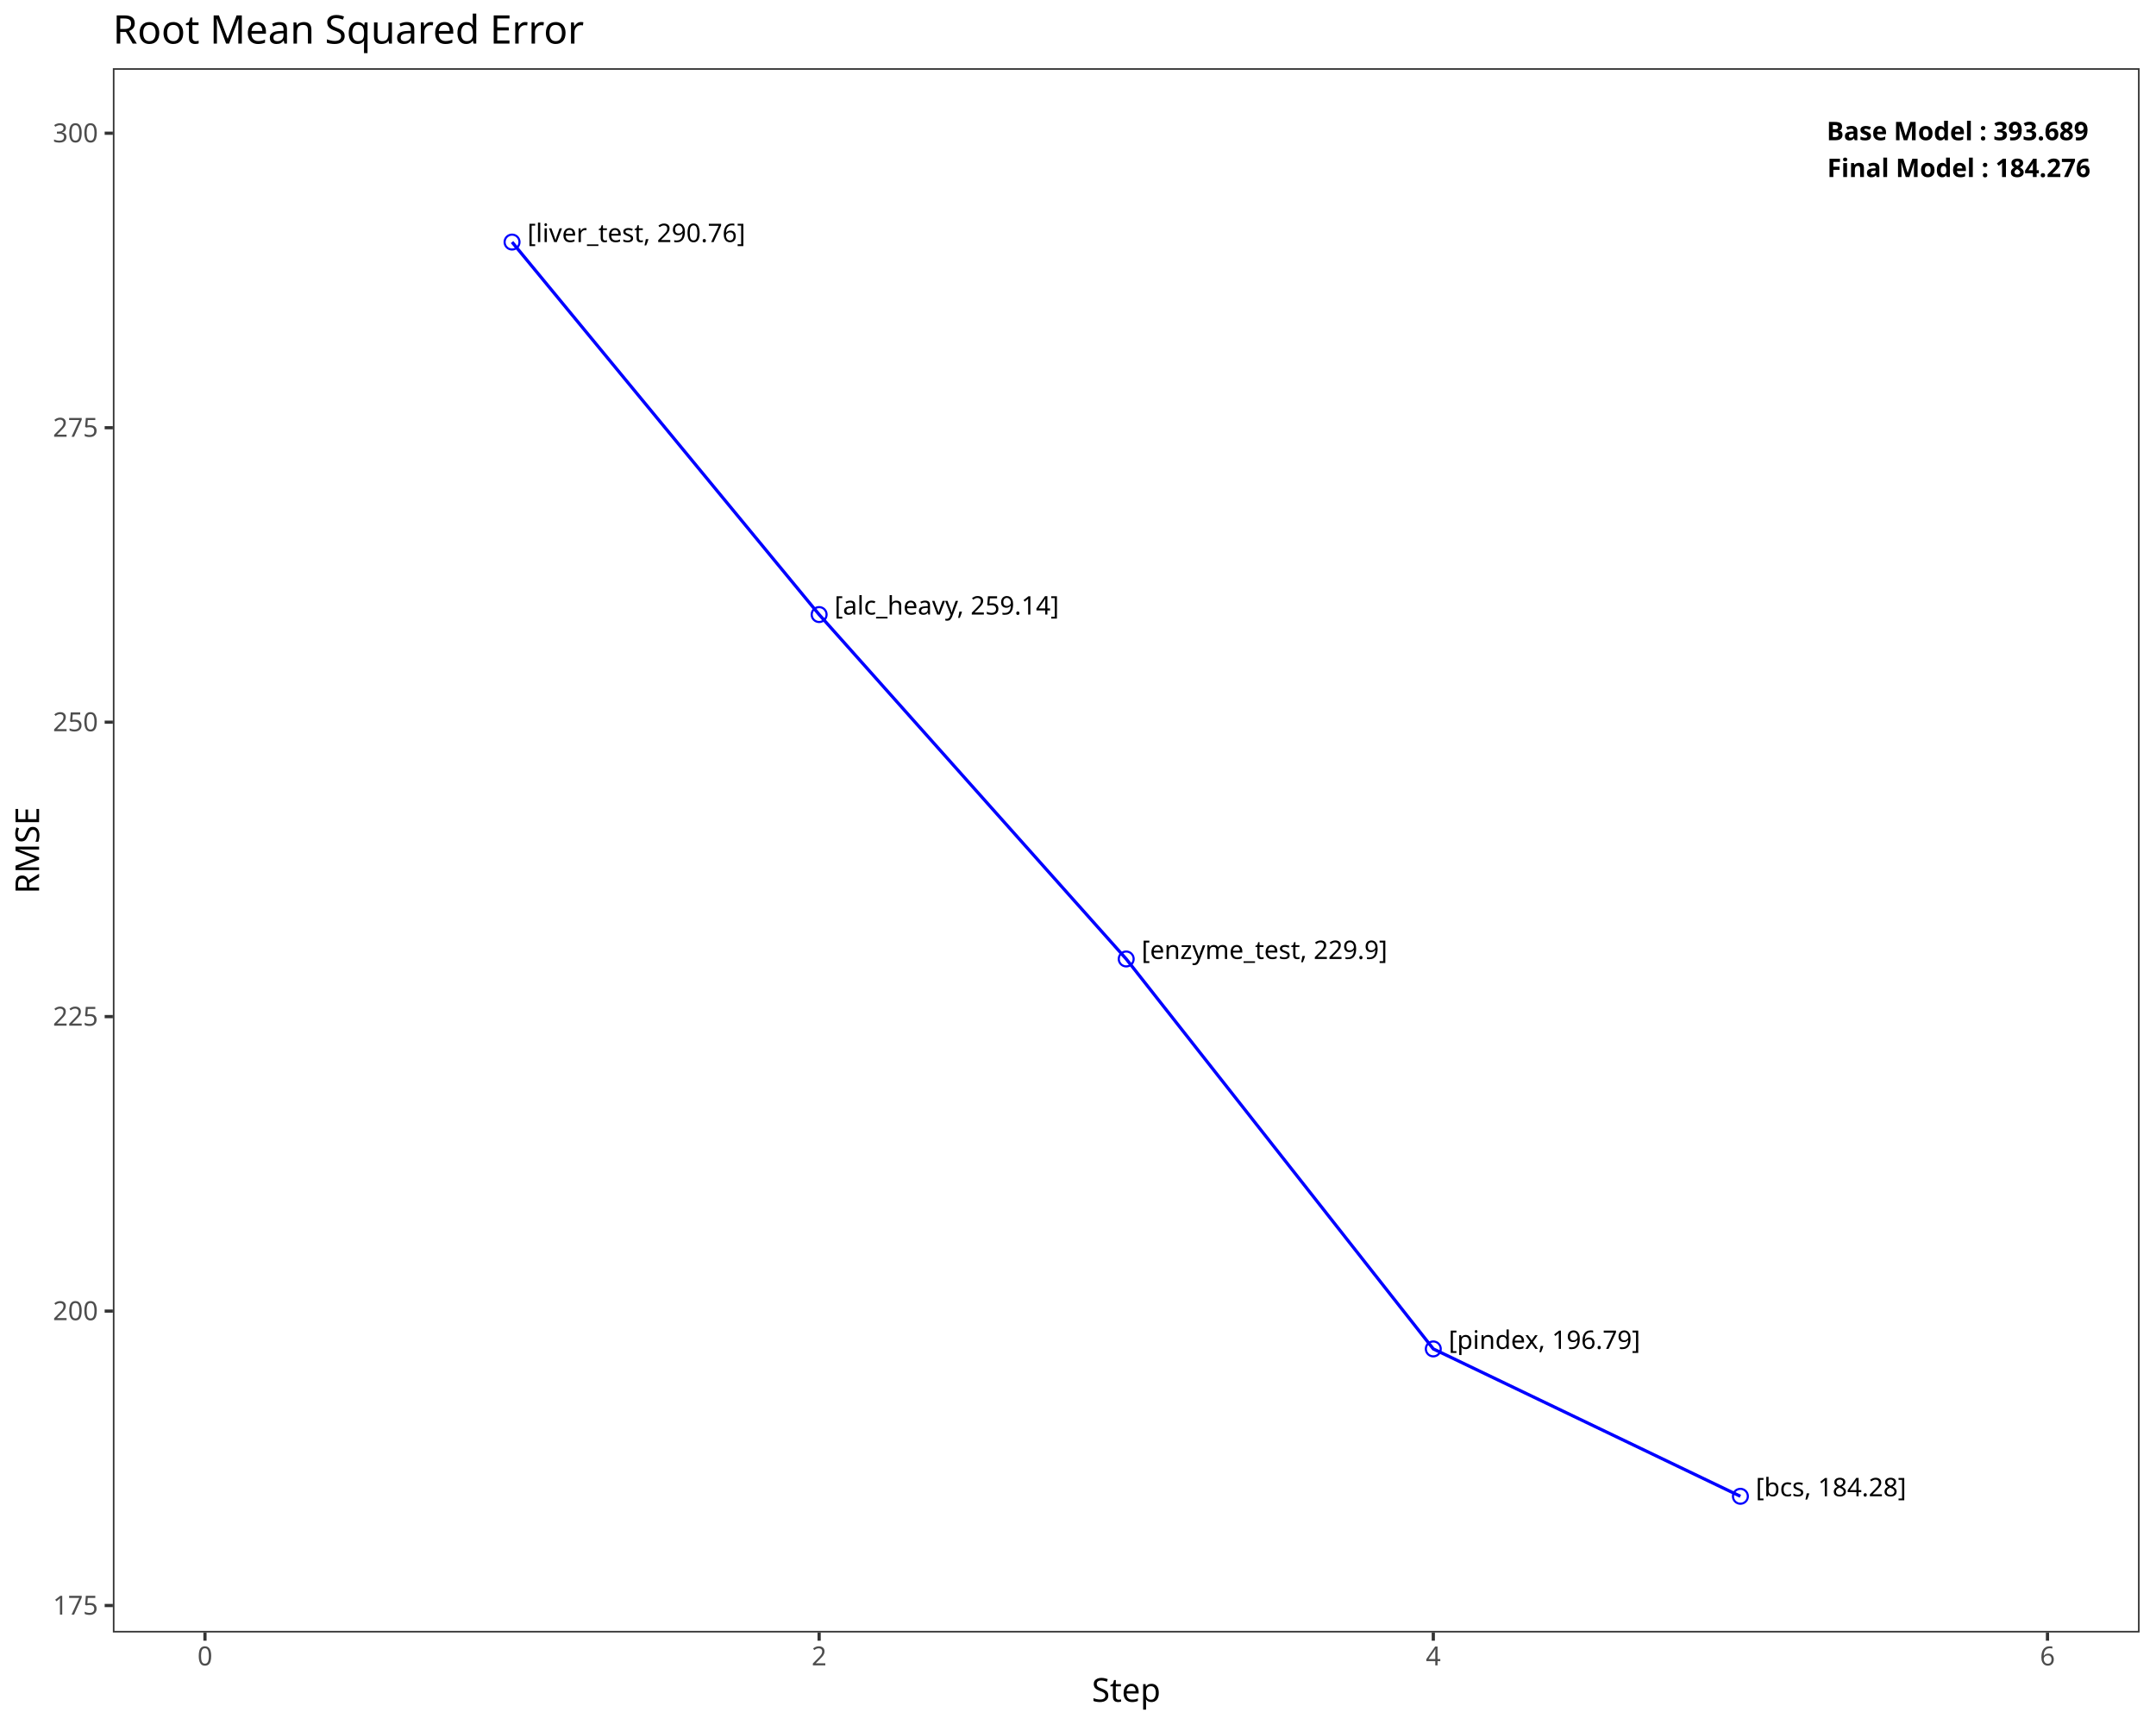
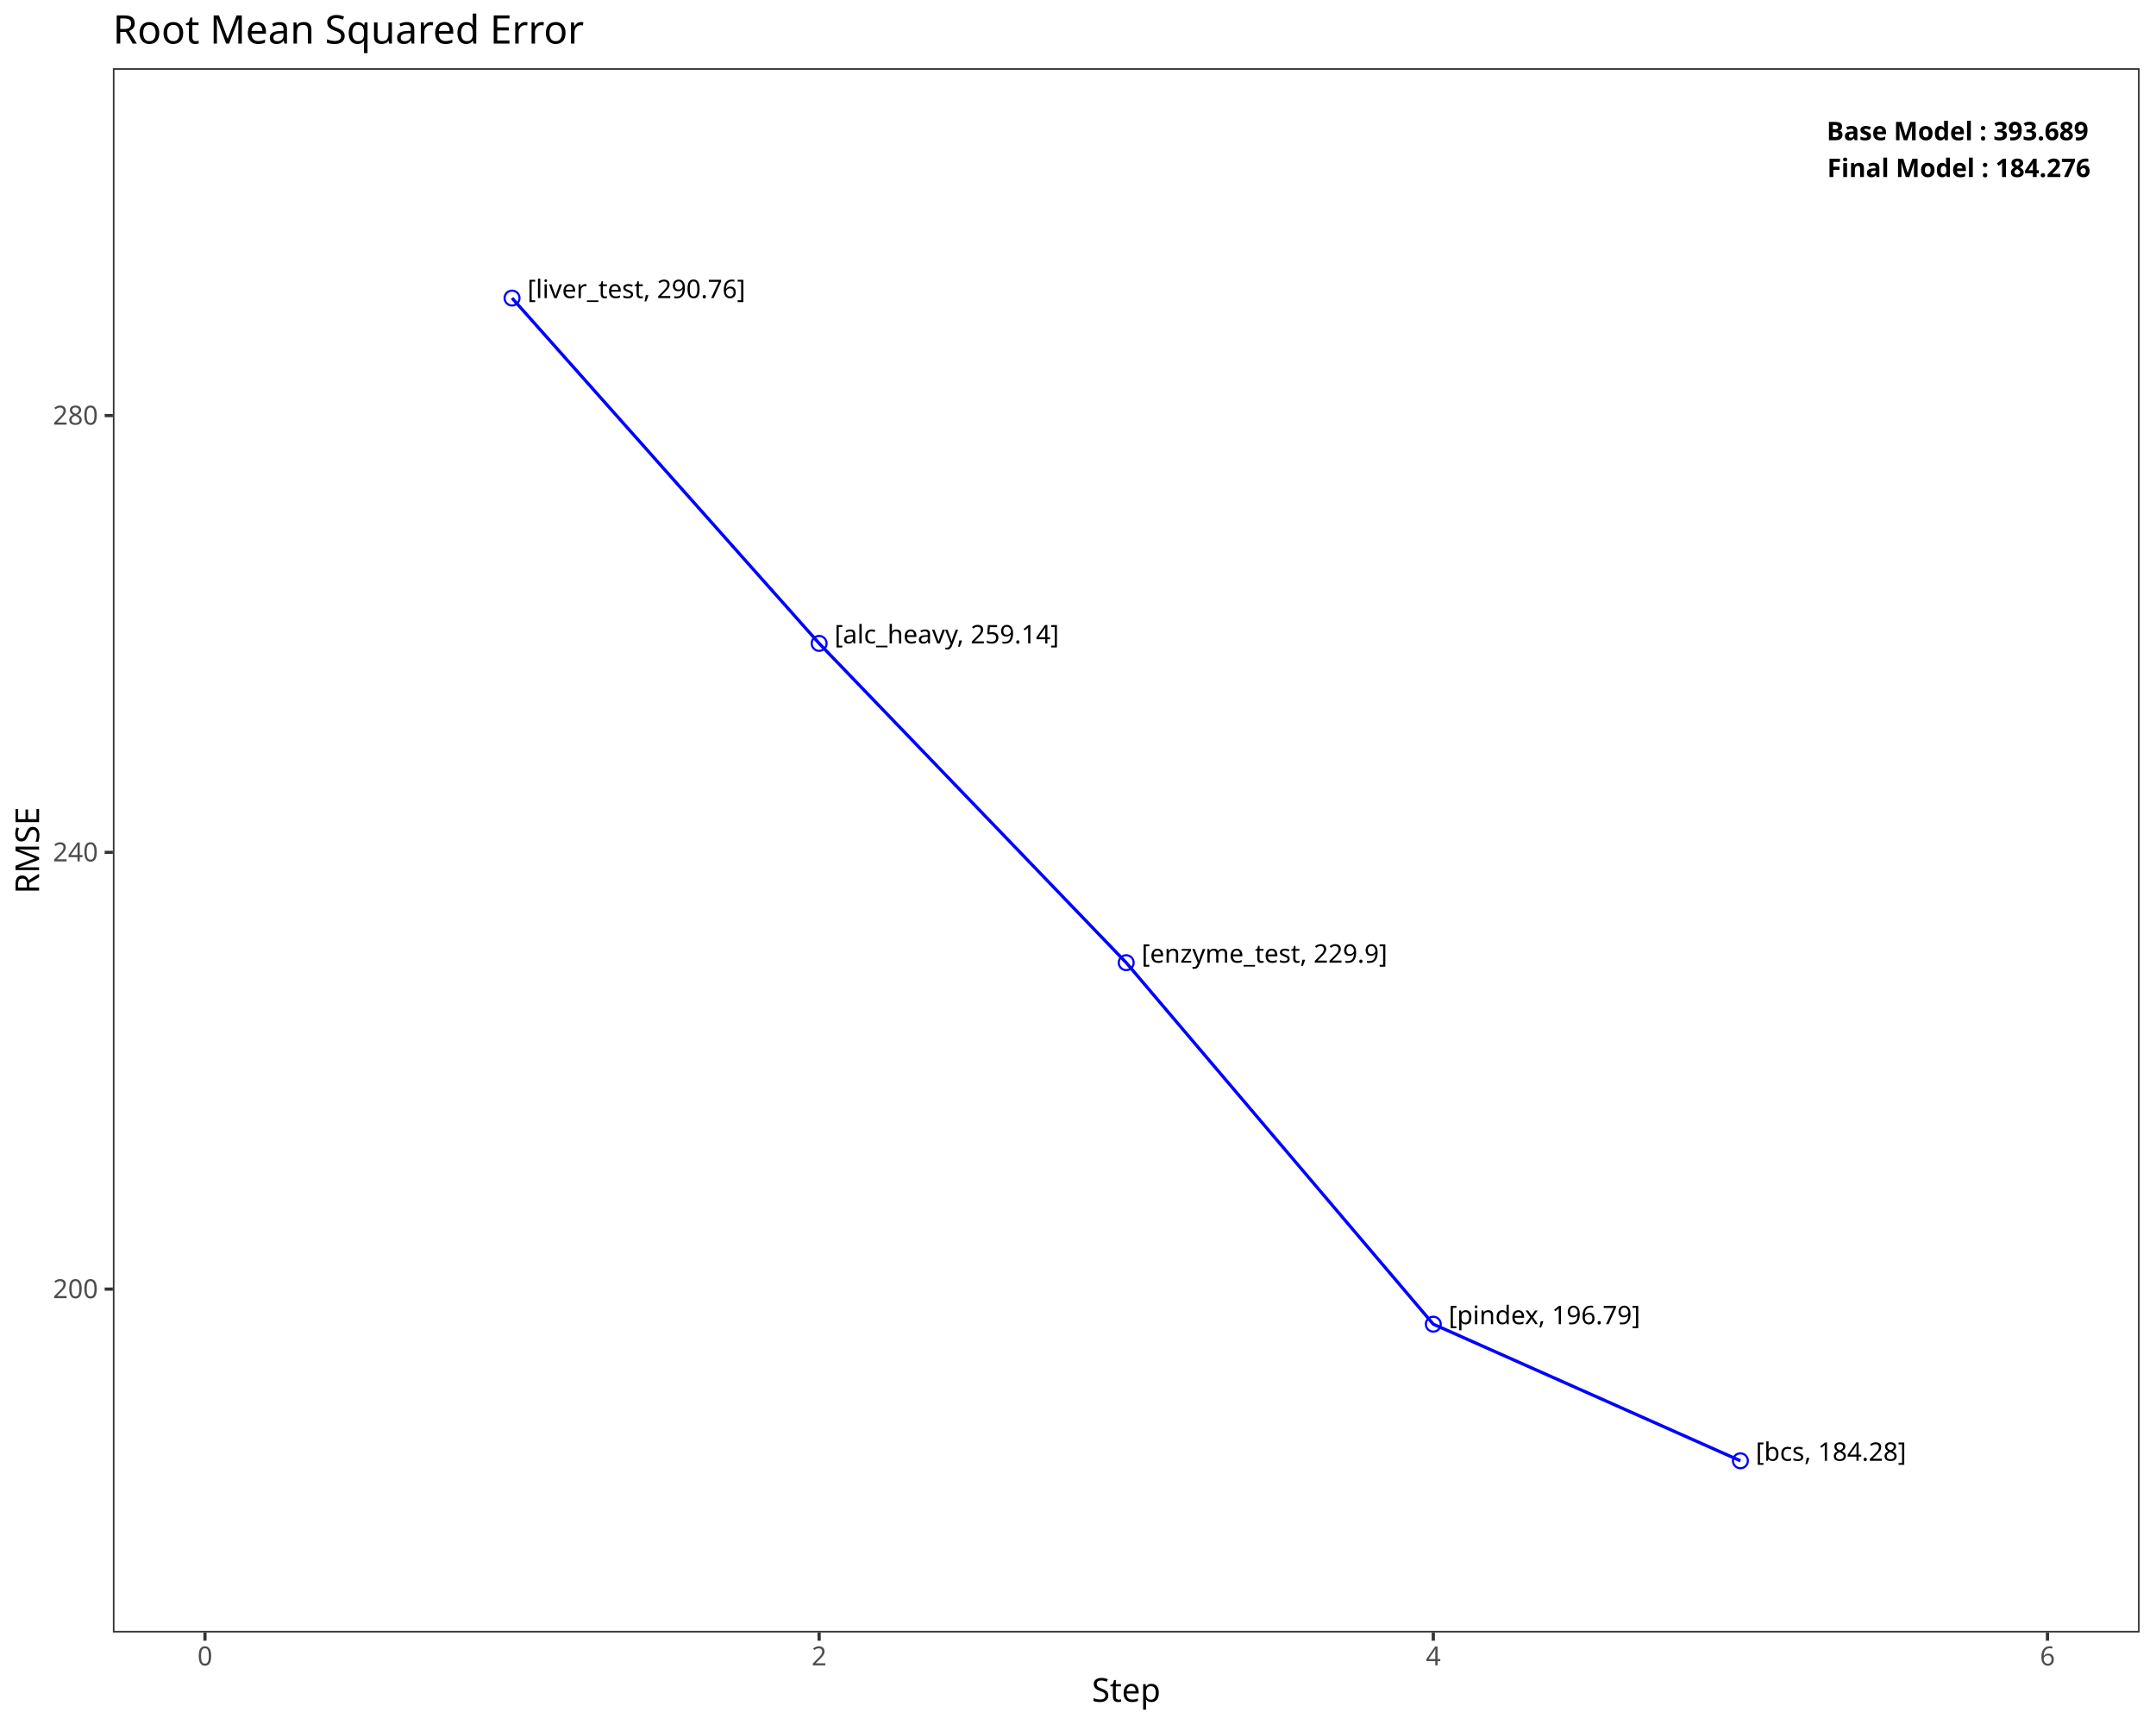
<svg xmlns="http://www.w3.org/2000/svg" class="svglite" data-engine-version="2.0" width="720.00pt" height="576.00pt" viewBox="0 0 720.00 576.00">
  <defs>
    <style type="text/css">
    .svglite line, .svglite polyline, .svglite polygon, .svglite path, .svglite rect, .svglite circle {
      fill: none;
      stroke: #000000;
      stroke-linecap: round;
      stroke-linejoin: round;
      stroke-miterlimit: 10.00;
    }
  </style>
  </defs>
  <rect width="100%" height="100%" style="stroke: none; fill: #FFFFFF;" />
  <defs>
    <clipPath id="cpMC4wMHw3MjAuMDB8MC4wMHw1NzYuMDA=">
      <rect x="0.00" y="0.00" width="720.00" height="576.00" />
    </clipPath>
  </defs>
  <g clip-path="url(#cpMC4wMHw3MjAuMDB8MC4wMHw1NzYuMDA=)">
    <rect x="0.00" y="0.00" width="720.00" height="576.00" style="stroke-width: 1.07; stroke: #FFFFFF; fill: #FFFFFF;" />
  </g>
  <defs>
    <clipPath id="cpMzcuNjl8NzE0LjUyfDIyLjc4fDU0NS4xMQ==">
      <rect x="37.69" y="22.78" width="676.83" height="522.33" />
    </clipPath>
  </defs>
  <g clip-path="url(#cpMzcuNjl8NzE0LjUyfDIyLjc4fDU0NS4xMQ==)">
    <rect x="37.69" y="22.78" width="676.83" height="522.33" style="stroke-width: 1.07; stroke: none; fill: #FFFFFF;" />
-     <polyline points="171.00,80.83 273.55,205.21 376.10,320.21 478.65,450.42 581.21,499.63 " style="stroke-width: 1.07; stroke: #0000FF; stroke-linecap: butt;" />
-     <circle cx="171.00" cy="80.83" r="2.49" style="stroke-width: 0.71; stroke: #0000FF;" />
-     <circle cx="273.55" cy="205.21" r="2.49" style="stroke-width: 0.71; stroke: #0000FF;" />
-     <circle cx="376.10" cy="320.21" r="2.49" style="stroke-width: 0.71; stroke: #0000FF;" />
-     <circle cx="478.65" cy="450.42" r="2.49" style="stroke-width: 0.71; stroke: #0000FF;" />
-     <circle cx="581.21" cy="499.63" r="2.49" style="stroke-width: 0.71; stroke: #0000FF;" />
-     <text x="176.13" y="80.83" style="font-size: 8.54px; font-family: sans;" textLength="69.75px" lengthAdjust="spacingAndGlyphs">[liver_test, 290.76]</text>
-     <text x="278.68" y="205.21" style="font-size: 8.54px; font-family: sans;" textLength="74.04px" lengthAdjust="spacingAndGlyphs">[alc_heavy, 259.14]</text>
-     <text x="381.23" y="320.21" style="font-size: 8.54px; font-family: sans;" textLength="79.26px" lengthAdjust="spacingAndGlyphs">[enzyme_test, 229.9]</text>
-     <text x="483.78" y="450.42" style="font-size: 8.54px; font-family: sans;" textLength="60.75px" lengthAdjust="spacingAndGlyphs">[pindex, 196.79]</text>
-     <text x="586.33" y="499.63" style="font-size: 8.54px; font-family: sans;" textLength="48.88px" lengthAdjust="spacingAndGlyphs">[bcs, 184.28]</text>
+     <polyline points="171.00,99.53 273.55,214.84 376.10,321.45 478.65,442.16 581.21,487.78 " style="stroke-width: 1.07; stroke: #0000FF; stroke-linecap: butt;" />
+     <circle cx="171.00" cy="99.53" r="2.49" style="stroke-width: 0.71; stroke: #0000FF;" />
+     <circle cx="273.55" cy="214.84" r="2.49" style="stroke-width: 0.71; stroke: #0000FF;" />
+     <circle cx="376.10" cy="321.45" r="2.49" style="stroke-width: 0.71; stroke: #0000FF;" />
+     <circle cx="478.65" cy="442.16" r="2.49" style="stroke-width: 0.71; stroke: #0000FF;" />
+     <circle cx="581.21" cy="487.78" r="2.49" style="stroke-width: 0.71; stroke: #0000FF;" />
+     <text x="176.13" y="99.53" style="font-size: 8.54px; font-family: sans;" textLength="69.75px" lengthAdjust="spacingAndGlyphs">[liver_test, 290.76]</text>
+     <text x="278.68" y="214.84" style="font-size: 8.54px; font-family: sans;" textLength="74.04px" lengthAdjust="spacingAndGlyphs">[alc_heavy, 259.14]</text>
+     <text x="381.23" y="321.45" style="font-size: 8.54px; font-family: sans;" textLength="79.26px" lengthAdjust="spacingAndGlyphs">[enzyme_test, 229.9]</text>
+     <text x="483.78" y="442.16" style="font-size: 8.54px; font-family: sans;" textLength="60.75px" lengthAdjust="spacingAndGlyphs">[pindex, 196.79]</text>
+     <text x="586.33" y="487.78" style="font-size: 8.54px; font-family: sans;" textLength="48.88px" lengthAdjust="spacingAndGlyphs">[bcs, 184.28]</text>
    <text x="697.44" y="46.82" text-anchor="end" style="font-size: 8.54px; font-weight: bold; font-family: sans;" textLength="85.43px" lengthAdjust="spacingAndGlyphs">Base Model  : 393.689</text>
    <text x="698.10" y="59.12" text-anchor="end" style="font-size: 8.54px; font-weight: bold; font-family: sans;" textLength="82.09px" lengthAdjust="spacingAndGlyphs">Final Model : 184.276</text>
    <rect x="37.69" y="22.78" width="676.83" height="522.33" style="stroke-width: 1.07; stroke: #333333;" />
  </g>
  <g clip-path="url(#cpMC4wMHw3MjAuMDB8MC4wMHw1NzYuMDA=)">
-     <text x="32.76" y="539.14" text-anchor="end" style="font-size: 8.80px; fill: #4D4D4D; font-family: sans;" textLength="14.68px" lengthAdjust="spacingAndGlyphs">175</text>
-     <text x="32.76" y="440.82" text-anchor="end" style="font-size: 8.80px; fill: #4D4D4D; font-family: sans;" textLength="14.68px" lengthAdjust="spacingAndGlyphs">200</text>
-     <text x="32.76" y="342.49" text-anchor="end" style="font-size: 8.80px; fill: #4D4D4D; font-family: sans;" textLength="14.68px" lengthAdjust="spacingAndGlyphs">225</text>
-     <text x="32.76" y="244.17" text-anchor="end" style="font-size: 8.80px; fill: #4D4D4D; font-family: sans;" textLength="14.68px" lengthAdjust="spacingAndGlyphs">250</text>
-     <text x="32.76" y="145.84" text-anchor="end" style="font-size: 8.80px; fill: #4D4D4D; font-family: sans;" textLength="14.68px" lengthAdjust="spacingAndGlyphs">275</text>
-     <text x="32.76" y="47.52" text-anchor="end" style="font-size: 8.80px; fill: #4D4D4D; font-family: sans;" textLength="14.68px" lengthAdjust="spacingAndGlyphs">300</text>
-     <polyline points="34.95,536.11 37.69,536.11 " style="stroke-width: 1.07; stroke: #333333; stroke-linecap: butt;" />
-     <polyline points="34.95,437.79 37.69,437.79 " style="stroke-width: 1.07; stroke: #333333; stroke-linecap: butt;" />
-     <polyline points="34.95,339.46 37.69,339.46 " style="stroke-width: 1.07; stroke: #333333; stroke-linecap: butt;" />
-     <polyline points="34.95,241.14 37.69,241.14 " style="stroke-width: 1.07; stroke: #333333; stroke-linecap: butt;" />
-     <polyline points="34.95,142.82 37.69,142.82 " style="stroke-width: 1.07; stroke: #333333; stroke-linecap: butt;" />
-     <polyline points="34.95,44.49 37.69,44.49 " style="stroke-width: 1.07; stroke: #333333; stroke-linecap: butt;" />
+     <text x="32.76" y="433.48" text-anchor="end" style="font-size: 8.80px; fill: #4D4D4D; font-family: sans;" textLength="14.68px" lengthAdjust="spacingAndGlyphs">200</text>
+     <text x="32.76" y="287.63" text-anchor="end" style="font-size: 8.80px; fill: #4D4D4D; font-family: sans;" textLength="14.68px" lengthAdjust="spacingAndGlyphs">240</text>
+     <text x="32.76" y="141.79" text-anchor="end" style="font-size: 8.80px; fill: #4D4D4D; font-family: sans;" textLength="14.68px" lengthAdjust="spacingAndGlyphs">280</text>
+     <polyline points="34.95,430.45 37.69,430.45 " style="stroke-width: 1.07; stroke: #333333; stroke-linecap: butt;" />
+     <polyline points="34.95,284.61 37.69,284.61 " style="stroke-width: 1.07; stroke: #333333; stroke-linecap: butt;" />
+     <polyline points="34.95,138.76 37.69,138.76 " style="stroke-width: 1.07; stroke: #333333; stroke-linecap: butt;" />
    <polyline points="68.45,547.85 68.45,545.11 " style="stroke-width: 1.07; stroke: #333333; stroke-linecap: butt;" />
    <polyline points="273.55,547.85 273.55,545.11 " style="stroke-width: 1.07; stroke: #333333; stroke-linecap: butt;" />
    <polyline points="478.65,547.85 478.65,545.11 " style="stroke-width: 1.07; stroke: #333333; stroke-linecap: butt;" />
    <polyline points="683.76,547.85 683.76,545.11 " style="stroke-width: 1.07; stroke: #333333; stroke-linecap: butt;" />
    <text x="68.45" y="556.10" text-anchor="middle" style="font-size: 8.80px; fill: #4D4D4D; font-family: sans;" textLength="4.89px" lengthAdjust="spacingAndGlyphs">0</text>
    <text x="273.55" y="556.10" text-anchor="middle" style="font-size: 8.80px; fill: #4D4D4D; font-family: sans;" textLength="4.89px" lengthAdjust="spacingAndGlyphs">2</text>
    <text x="478.65" y="556.10" text-anchor="middle" style="font-size: 8.80px; fill: #4D4D4D; font-family: sans;" textLength="4.89px" lengthAdjust="spacingAndGlyphs">4</text>
    <text x="683.76" y="556.10" text-anchor="middle" style="font-size: 8.80px; fill: #4D4D4D; font-family: sans;" textLength="4.89px" lengthAdjust="spacingAndGlyphs">6</text>
    <text x="376.10" y="568.24" text-anchor="middle" style="font-size: 11.00px; font-family: sans;" textLength="22.63px" lengthAdjust="spacingAndGlyphs">Step</text>
    <text transform="translate(13.05,283.95) rotate(-90)" text-anchor="middle" style="font-size: 11.00px; font-family: sans;" textLength="31.79px" lengthAdjust="spacingAndGlyphs">RMSE</text>
    <text x="37.69" y="14.56" style="font-size: 13.20px; font-family: sans;" textLength="151.16px" lengthAdjust="spacingAndGlyphs">Root Mean Squared Error</text>
  </g>
</svg>
